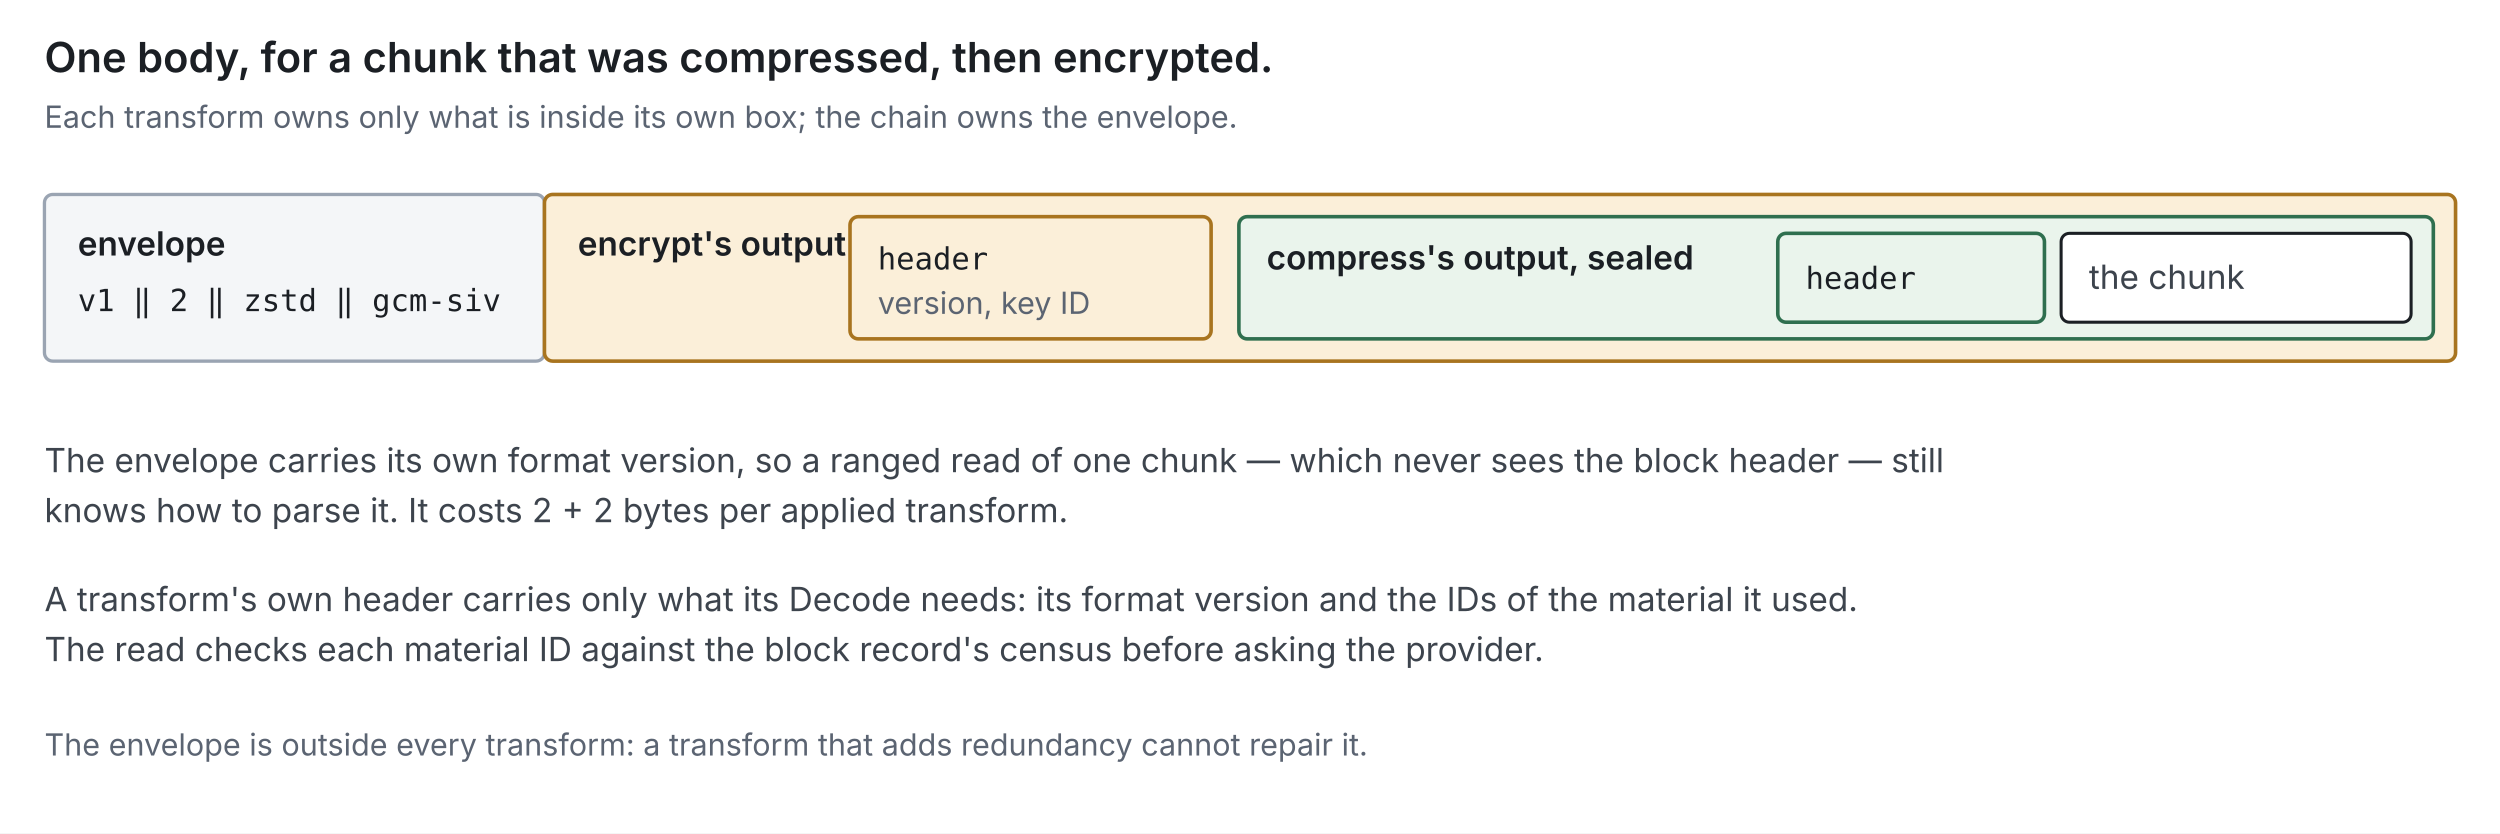
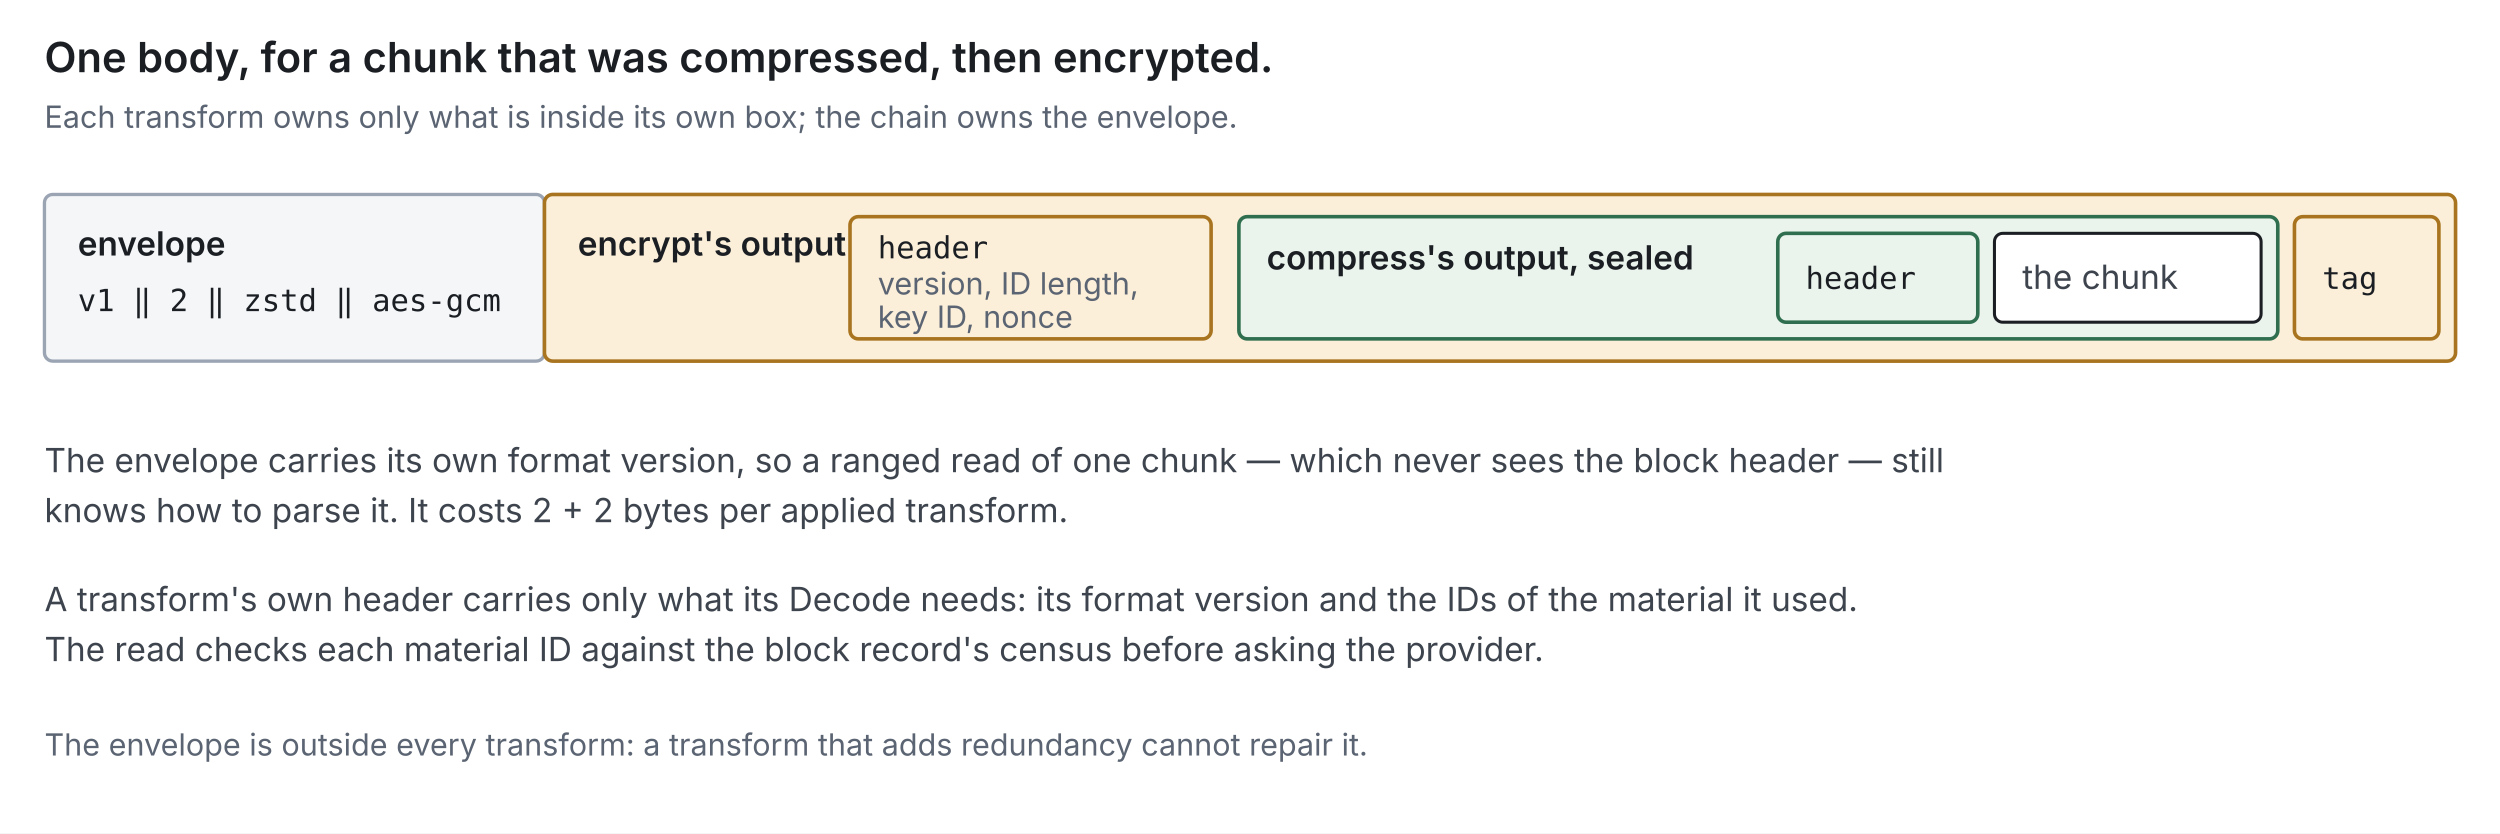
<svg xmlns="http://www.w3.org/2000/svg" viewBox="0 0 900 300" width="900" height="300" font-family="system-ui,-apple-system,Segoe UI,sans-serif">
  <defs>
    <style>
.t{font-size:15px;font-weight:600;fill:#1b1f24}.h{font-size:12px;font-weight:600;fill:#1b1f24}.l{font-size:12px;fill:#3d444d}.s{font-size:11px;fill:#5b6472}
.m{font-family:ui-monospace,SFMono-Regular,Menlo,monospace;font-size:11px;fill:#1b1f24}
.env{fill:#f4f6f8;stroke:#9aa4b2;stroke-width:1.2}.c{fill:#dce9f7;stroke:#4a7fb5;stroke-width:1.3}.a{fill:#eaf4ec;stroke:#2f6f4f;stroke-width:1.3}
.p{fill:#ffffff;stroke:#1b1f24;stroke-width:1.1}.k{fill:#fbefd9;stroke:#a8741f;stroke-width:1.3}.r{fill:#f8e3e6;stroke:#a33a4d;stroke-width:1.3}
.ar{stroke:#3d444d;stroke-width:1.3;fill:none;marker-end:url(#h)}.dash{stroke:#9aa4b2;stroke-width:1.1;stroke-dasharray:4 3;fill:none}
</style>
    <marker id="h" viewBox="0 0 10 10" refX="9" refY="5" markerWidth="7" markerHeight="7" orient="auto-start-reverse">
      <path d="M0 0L10 5L0 10z" fill="#3d444d" />
    </marker>
  </defs>
  <rect width="900" height="300" fill="#ffffff" />
  <text x="16" y="26" class="t">One body, for a chunk that was compressed, then encrypted.</text>
  <text x="16" y="46" class="s">Each transform owns only what is inside its own box; the chain owns the envelope.</text>
  <rect x="16" y="70" width="180" height="60" rx="3" class="env" />
  <text x="28" y="92" class="h">envelope</text>
-   <text x="28" y="112" class="m">v1 ‖ 2 ‖ zstd ‖ gcm-siv</text>
+   <text x="28" y="112" class="m">v1 ‖ 2 ‖ zstd ‖ aes-gcm</text>
  <rect x="196" y="70" width="688" height="60" rx="3" class="k" />
  <text x="208" y="92" class="h">encrypt's output</text>
  <rect x="306" y="78" width="130" height="44" rx="3" class="k" />
-   <text x="316" y="97" class="m">header</text>
-   <text x="316" y="113" class="s">version, key ID</text>
-   <rect x="446" y="78" width="430" height="44" rx="3" class="a" />
+   <text x="316" y="93" class="m">header</text>
+   <text x="316" y="106" class="s">version, ID length,</text>
+   <text x="316" y="118" class="s">key ID, nonce</text>
+   <rect x="446" y="78" width="374" height="44" rx="3" class="a" />
  <text x="456" y="97" class="h">compress's output, sealed</text>
-   <rect x="640" y="84" width="96" height="32" rx="3" class="a" />
+   <rect x="640" y="84" width="72" height="32" rx="3" class="a" />
  <text x="650" y="104" class="m">header</text>
-   <rect x="742" y="84" width="126" height="32" rx="3" class="p" />
-   <text x="752" y="104" class="l">the chunk</text>
+   <rect x="718" y="84" width="96" height="32" rx="3" class="p" />
+   <text x="728" y="104" class="l">the chunk</text>
+   <rect x="826" y="78" width="52" height="44" rx="3" class="k" />
+   <text x="836" y="104" class="m">tag</text>
  <text x="16" y="170" class="l">The envelope carries its own format version, so a ranged read of one chunk — which never sees the block header — still</text>
  <text x="16" y="188" class="l">knows how to parse it. It costs 2 + 2 bytes per applied transform.</text>
  <text x="16" y="220" class="l">A transform's own header carries only what its Decode needs: its format version and the IDs of the material it used.</text>
  <text x="16" y="238" class="l">The read checks each material ID against the block record's census before asking the provider.</text>
  <text x="16" y="272" class="s">The envelope is outside every transform: a transform that adds redundancy cannot repair it.</text>
</svg>
